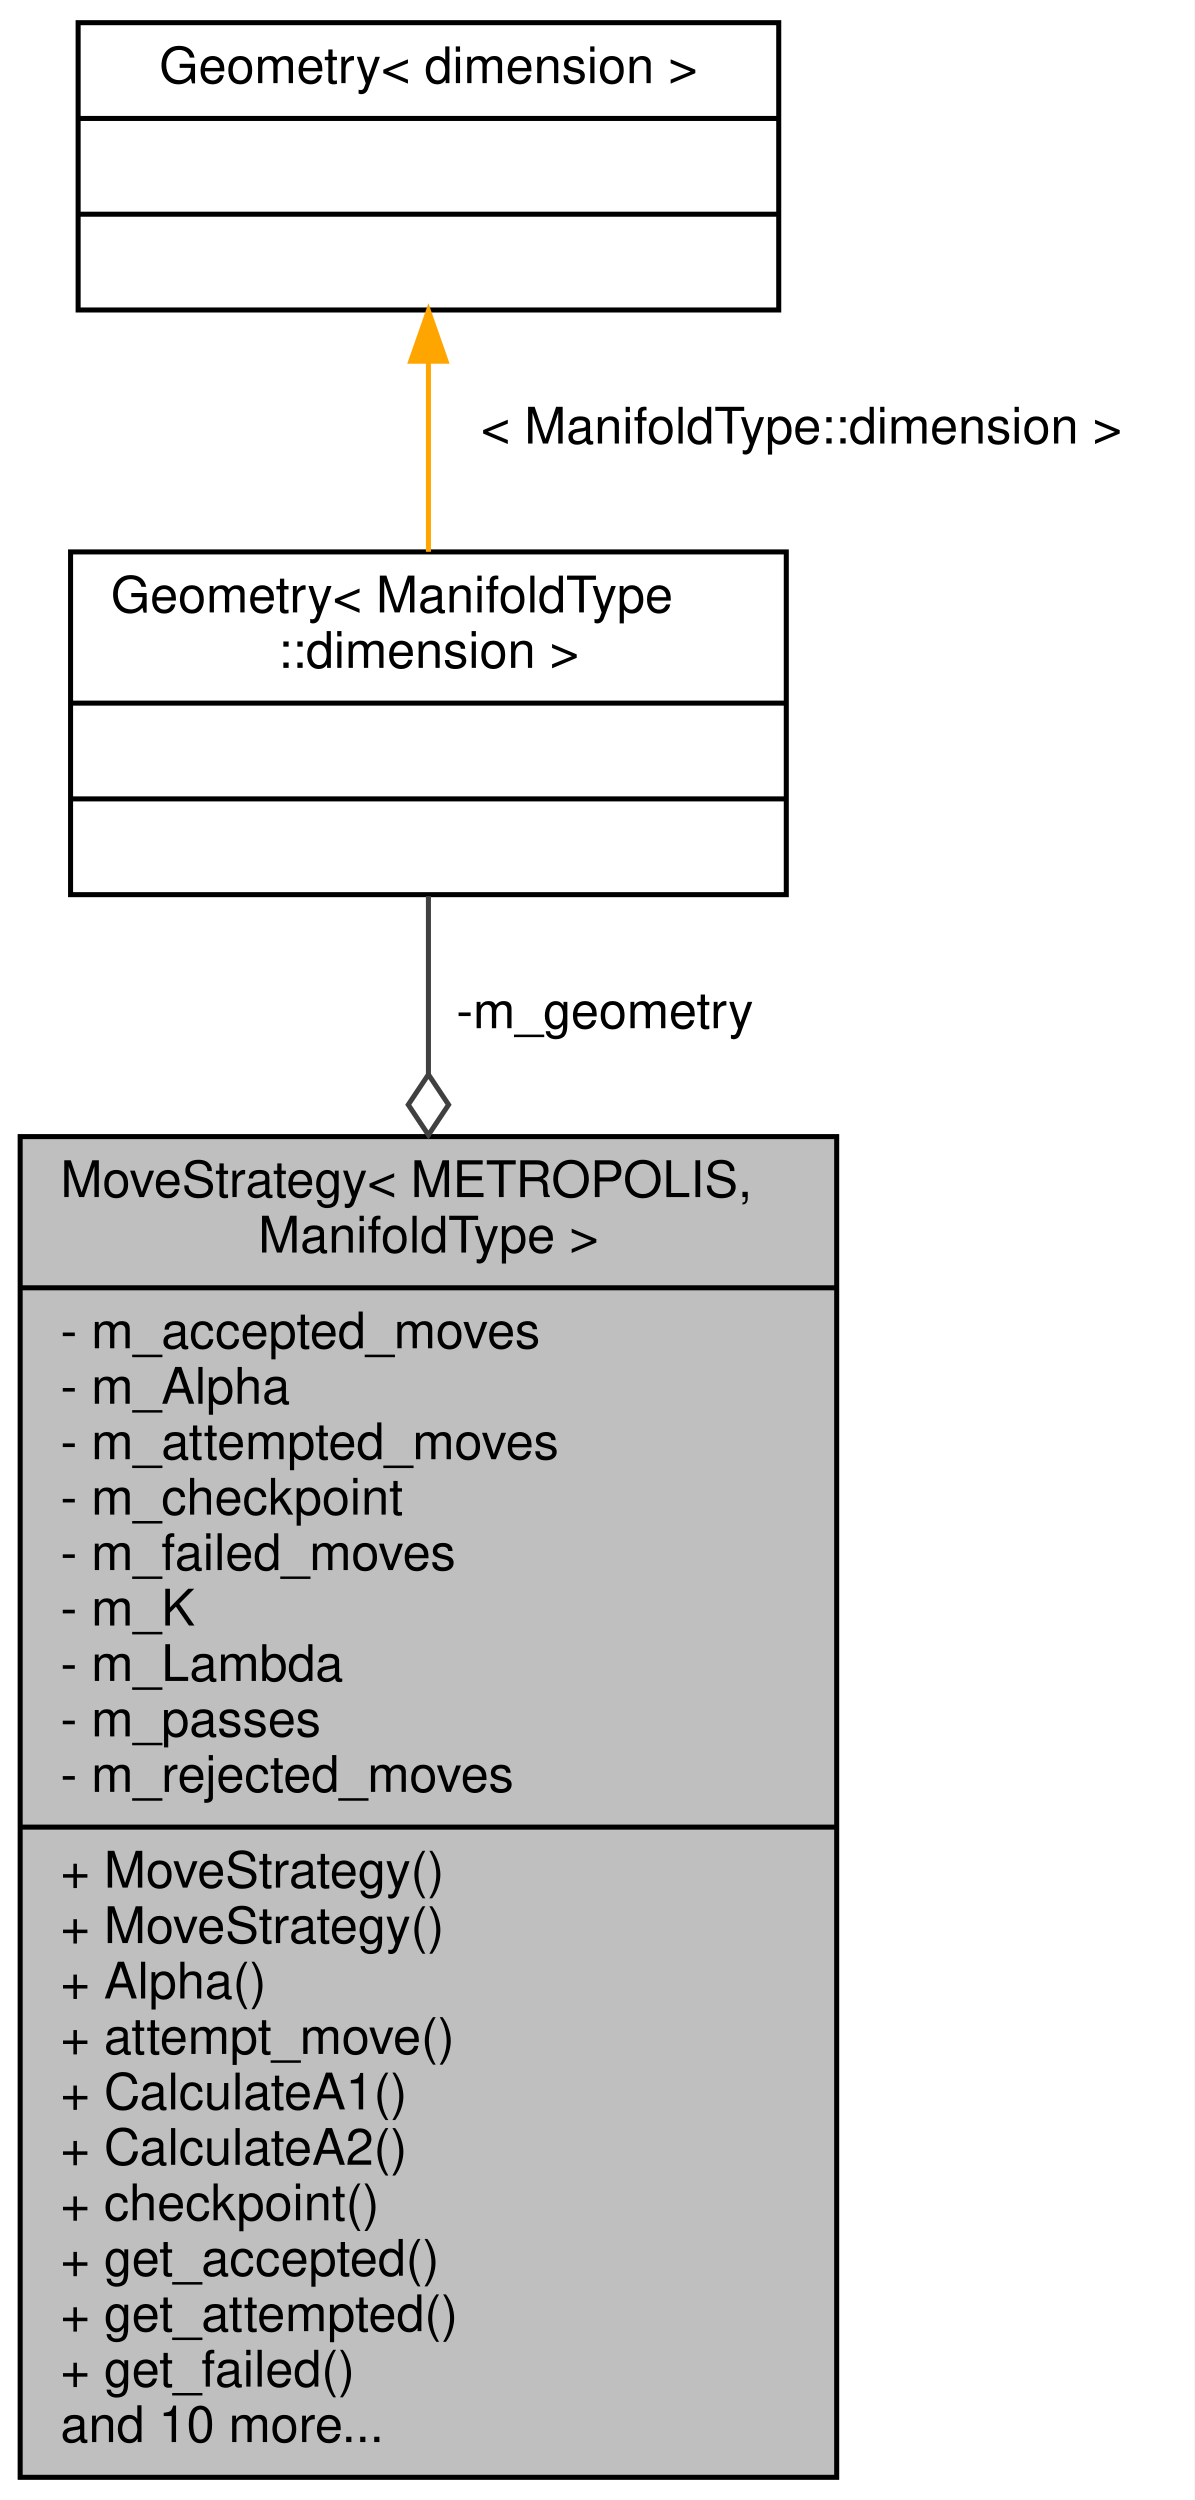
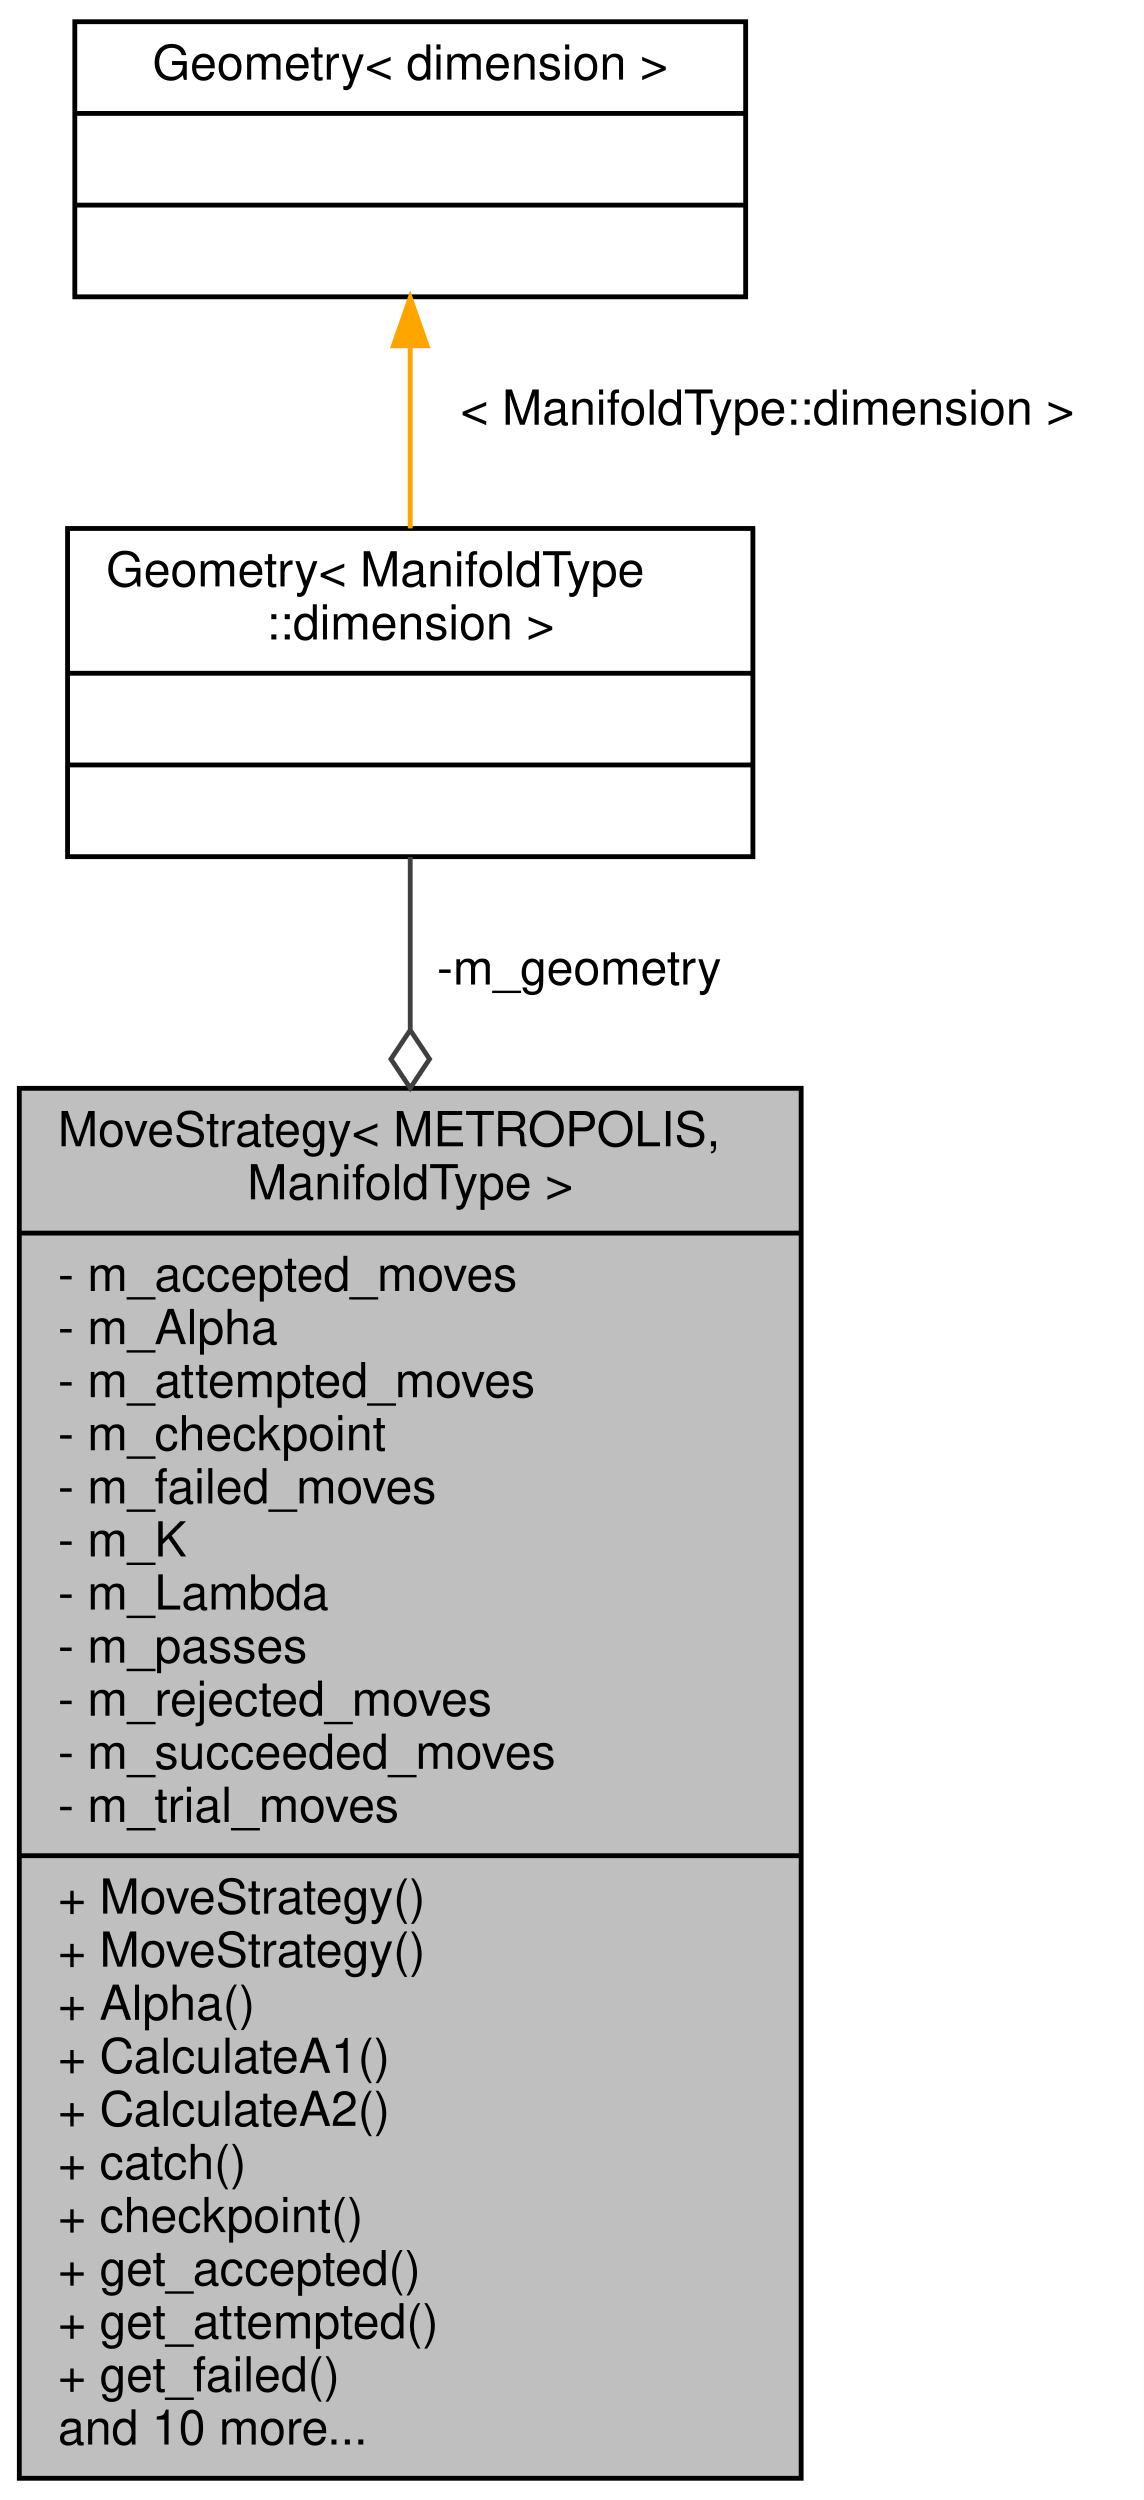
- <svg xmlns="http://www.w3.org/2000/svg" xmlns:xlink="http://www.w3.org/1999/xlink" width="237pt" height="496pt" viewBox="0.00 0.00 237.00 496.00">
-   <g id="graph0" class="graph" transform="scale(1 1) rotate(0) translate(4 492)">
-     <polygon fill="white" stroke="transparent" points="-4,4 -4,-492 233,-492 233,4 -4,4" />
+ <svg xmlns="http://www.w3.org/2000/svg" xmlns:xlink="http://www.w3.org/1999/xlink" width="237pt" height="518pt" viewBox="0.00 0.00 237.00 518.00">
+   <g id="graph0" class="graph" transform="scale(1 1) rotate(0) translate(4 514)">
+     <polygon fill="white" stroke="transparent" points="-4,4 -4,-514 233,-514 233,4 -4,4" />
    <g id="node1" class="node">
      <g id="a_node1">
        <a xlink:title="Metropolis-Hastings algorithm strategy.">
-           <polygon fill="#bfbfbf" stroke="black" points="0,-0.5 0,-266.5 162,-266.5 162,-0.5 0,-0.5" />
-           <text text-anchor="start" x="8" y="-254.5" font-family="Helvetica,sans-Serif" font-size="10.00">MoveStrategy&lt; METROPOLIS,</text>
-           <text text-anchor="middle" x="81" y="-243.5" font-family="Helvetica,sans-Serif" font-size="10.00"> ManifoldType &gt;</text>
-           <polyline fill="none" stroke="black" points="0,-236.5 162,-236.5 " />
-           <text text-anchor="start" x="8" y="-224.5" font-family="Helvetica,sans-Serif" font-size="10.00">- m_accepted_moves</text>
-           <text text-anchor="start" x="8" y="-213.5" font-family="Helvetica,sans-Serif" font-size="10.00">- m_Alpha</text>
-           <text text-anchor="start" x="8" y="-202.5" font-family="Helvetica,sans-Serif" font-size="10.00">- m_attempted_moves</text>
-           <text text-anchor="start" x="8" y="-191.5" font-family="Helvetica,sans-Serif" font-size="10.00">- m_checkpoint</text>
-           <text text-anchor="start" x="8" y="-180.5" font-family="Helvetica,sans-Serif" font-size="10.00">- m_failed_moves</text>
-           <text text-anchor="start" x="8" y="-169.5" font-family="Helvetica,sans-Serif" font-size="10.00">- m_K</text>
-           <text text-anchor="start" x="8" y="-158.5" font-family="Helvetica,sans-Serif" font-size="10.00">- m_Lambda</text>
-           <text text-anchor="start" x="8" y="-147.5" font-family="Helvetica,sans-Serif" font-size="10.00">- m_passes</text>
-           <text text-anchor="start" x="8" y="-136.5" font-family="Helvetica,sans-Serif" font-size="10.00">- m_rejected_moves</text>
+           <polygon fill="#bfbfbf" stroke="black" points="0,-0.5 0,-288.5 162,-288.5 162,-0.5 0,-0.5" />
+           <text text-anchor="start" x="8" y="-276.5" font-family="Helvetica,sans-Serif" font-size="10.00">MoveStrategy&lt; METROPOLIS,</text>
+           <text text-anchor="middle" x="81" y="-265.5" font-family="Helvetica,sans-Serif" font-size="10.00"> ManifoldType &gt;</text>
+           <polyline fill="none" stroke="black" points="0,-258.5 162,-258.5 " />
+           <text text-anchor="start" x="8" y="-246.5" font-family="Helvetica,sans-Serif" font-size="10.00">- m_accepted_moves</text>
+           <text text-anchor="start" x="8" y="-235.5" font-family="Helvetica,sans-Serif" font-size="10.00">- m_Alpha</text>
+           <text text-anchor="start" x="8" y="-224.5" font-family="Helvetica,sans-Serif" font-size="10.00">- m_attempted_moves</text>
+           <text text-anchor="start" x="8" y="-213.5" font-family="Helvetica,sans-Serif" font-size="10.00">- m_checkpoint</text>
+           <text text-anchor="start" x="8" y="-202.5" font-family="Helvetica,sans-Serif" font-size="10.00">- m_failed_moves</text>
+           <text text-anchor="start" x="8" y="-191.5" font-family="Helvetica,sans-Serif" font-size="10.00">- m_K</text>
+           <text text-anchor="start" x="8" y="-180.5" font-family="Helvetica,sans-Serif" font-size="10.00">- m_Lambda</text>
+           <text text-anchor="start" x="8" y="-169.5" font-family="Helvetica,sans-Serif" font-size="10.00">- m_passes</text>
+           <text text-anchor="start" x="8" y="-158.5" font-family="Helvetica,sans-Serif" font-size="10.00">- m_rejected_moves</text>
+           <text text-anchor="start" x="8" y="-147.5" font-family="Helvetica,sans-Serif" font-size="10.00">- m_succeeded_moves</text>
+           <text text-anchor="start" x="8" y="-136.5" font-family="Helvetica,sans-Serif" font-size="10.00">- m_trial_moves</text>
          <polyline fill="none" stroke="black" points="0,-129.5 162,-129.5 " />
          <text text-anchor="start" x="8" y="-117.5" font-family="Helvetica,sans-Serif" font-size="10.00">+ MoveStrategy()</text>
          <text text-anchor="start" x="8" y="-106.5" font-family="Helvetica,sans-Serif" font-size="10.00">+ MoveStrategy()</text>
          <text text-anchor="start" x="8" y="-95.5" font-family="Helvetica,sans-Serif" font-size="10.00">+ Alpha()</text>
-           <text text-anchor="start" x="8" y="-84.5" font-family="Helvetica,sans-Serif" font-size="10.00">+ attempt_move()</text>
-           <text text-anchor="start" x="8" y="-73.5" font-family="Helvetica,sans-Serif" font-size="10.00">+ CalculateA1()</text>
-           <text text-anchor="start" x="8" y="-62.5" font-family="Helvetica,sans-Serif" font-size="10.00">+ CalculateA2()</text>
+           <text text-anchor="start" x="8" y="-84.5" font-family="Helvetica,sans-Serif" font-size="10.00">+ CalculateA1()</text>
+           <text text-anchor="start" x="8" y="-73.5" font-family="Helvetica,sans-Serif" font-size="10.00">+ CalculateA2()</text>
+           <text text-anchor="start" x="8" y="-62.5" font-family="Helvetica,sans-Serif" font-size="10.00">+ catch()</text>
          <text text-anchor="start" x="8" y="-51.5" font-family="Helvetica,sans-Serif" font-size="10.00">+ checkpoint()</text>
          <text text-anchor="start" x="8" y="-40.5" font-family="Helvetica,sans-Serif" font-size="10.00">+ get_accepted()</text>
          <text text-anchor="start" x="8" y="-29.5" font-family="Helvetica,sans-Serif" font-size="10.00">+ get_attempted()</text>
          <text text-anchor="start" x="8" y="-18.5" font-family="Helvetica,sans-Serif" font-size="10.00">+ get_failed()</text>
          <text text-anchor="start" x="8" y="-7.5" font-family="Helvetica,sans-Serif" font-size="10.00">and 10 more...</text>
        </a>
      </g>
    </g>
    <g id="node2" class="node">
      <g id="a_node2">
        <a xlink:href="struct_geometry.html" target="_top" xlink:title=" ">
-           <polygon fill="white" stroke="black" points="10,-314.5 10,-382.5 152,-382.5 152,-314.5 10,-314.5" />
-           <text text-anchor="start" x="18" y="-370.5" font-family="Helvetica,sans-Serif" font-size="10.00">Geometry&lt; ManifoldType</text>
-           <text text-anchor="middle" x="81" y="-359.5" font-family="Helvetica,sans-Serif" font-size="10.00">::dimension &gt;</text>
-           <polyline fill="none" stroke="black" points="10,-352.5 152,-352.5 " />
-           <text text-anchor="middle" x="81" y="-340.5" font-family="Helvetica,sans-Serif" font-size="10.00"> </text>
-           <polyline fill="none" stroke="black" points="10,-333.5 152,-333.5 " />
-           <text text-anchor="middle" x="81" y="-321.5" font-family="Helvetica,sans-Serif" font-size="10.00"> </text>
+           <polygon fill="white" stroke="black" points="10,-336.5 10,-404.5 152,-404.5 152,-336.5 10,-336.5" />
+           <text text-anchor="start" x="18" y="-392.5" font-family="Helvetica,sans-Serif" font-size="10.00">Geometry&lt; ManifoldType</text>
+           <text text-anchor="middle" x="81" y="-381.5" font-family="Helvetica,sans-Serif" font-size="10.00">::dimension &gt;</text>
+           <polyline fill="none" stroke="black" points="10,-374.5 152,-374.5 " />
+           <text text-anchor="middle" x="81" y="-362.5" font-family="Helvetica,sans-Serif" font-size="10.00"> </text>
+           <polyline fill="none" stroke="black" points="10,-355.5 152,-355.5 " />
+           <text text-anchor="middle" x="81" y="-343.5" font-family="Helvetica,sans-Serif" font-size="10.00"> </text>
        </a>
      </g>
    </g>
    <g id="edge1" class="edge">
-       <path fill="none" stroke="#404040" d="M81,-314.22C81,-303.92 81,-291.84 81,-278.91" />
-       <polygon fill="none" stroke="#404040" points="81,-278.82 77,-272.82 81,-266.82 85,-272.82 81,-278.82" />
-       <text text-anchor="middle" x="116" y="-288" font-family="Helvetica,sans-Serif" font-size="10.00"> -m_geometry</text>
+       <path fill="none" stroke="#404040" d="M81,-336.45C81,-326.11 81,-313.94 81,-300.83" />
+       <polygon fill="none" stroke="#404040" points="81,-300.56 77,-294.56 81,-288.56 85,-294.56 81,-300.56" />
+       <text text-anchor="middle" x="116" y="-310" font-family="Helvetica,sans-Serif" font-size="10.00"> -m_geometry</text>
    </g>
    <g id="node3" class="node">
      <g id="a_node3">
        <a xlink:href="struct_geometry.html" target="_top" xlink:title=" ">
-           <polygon fill="white" stroke="black" points="11.5,-430.5 11.5,-487.5 150.5,-487.5 150.5,-430.5 11.5,-430.5" />
-           <text text-anchor="middle" x="81" y="-475.5" font-family="Helvetica,sans-Serif" font-size="10.00">Geometry&lt; dimension &gt;</text>
-           <polyline fill="none" stroke="black" points="11.5,-468.5 150.5,-468.5 " />
-           <text text-anchor="middle" x="81" y="-456.5" font-family="Helvetica,sans-Serif" font-size="10.00"> </text>
-           <polyline fill="none" stroke="black" points="11.5,-449.5 150.5,-449.5 " />
-           <text text-anchor="middle" x="81" y="-437.5" font-family="Helvetica,sans-Serif" font-size="10.00"> </text>
+           <polygon fill="white" stroke="black" points="11.5,-452.5 11.5,-509.5 150.5,-509.5 150.5,-452.5 11.5,-452.5" />
+           <text text-anchor="middle" x="81" y="-497.5" font-family="Helvetica,sans-Serif" font-size="10.00">Geometry&lt; dimension &gt;</text>
+           <polyline fill="none" stroke="black" points="11.5,-490.5 150.5,-490.5 " />
+           <text text-anchor="middle" x="81" y="-478.5" font-family="Helvetica,sans-Serif" font-size="10.00"> </text>
+           <polyline fill="none" stroke="black" points="11.5,-471.5 150.5,-471.5 " />
+           <text text-anchor="middle" x="81" y="-459.5" font-family="Helvetica,sans-Serif" font-size="10.00"> </text>
        </a>
      </g>
    </g>
    <g id="edge2" class="edge">
-       <path fill="none" stroke="orange" d="M81,-419.99C81,-407.77 81,-394.35 81,-382.52" />
-       <polygon fill="orange" stroke="orange" points="77.5,-420.34 81,-430.34 84.5,-420.34 77.5,-420.34" />
-       <text text-anchor="middle" x="155" y="-404" font-family="Helvetica,sans-Serif" font-size="10.00"> &lt; ManifoldType::dimension &gt;</text>
+       <path fill="none" stroke="orange" d="M81,-441.99C81,-429.77 81,-416.35 81,-404.52" />
+       <polygon fill="orange" stroke="orange" points="77.5,-442.34 81,-452.34 84.5,-442.34 77.5,-442.34" />
+       <text text-anchor="middle" x="155" y="-426" font-family="Helvetica,sans-Serif" font-size="10.00"> &lt; ManifoldType::dimension &gt;</text>
    </g>
  </g>
</svg>
